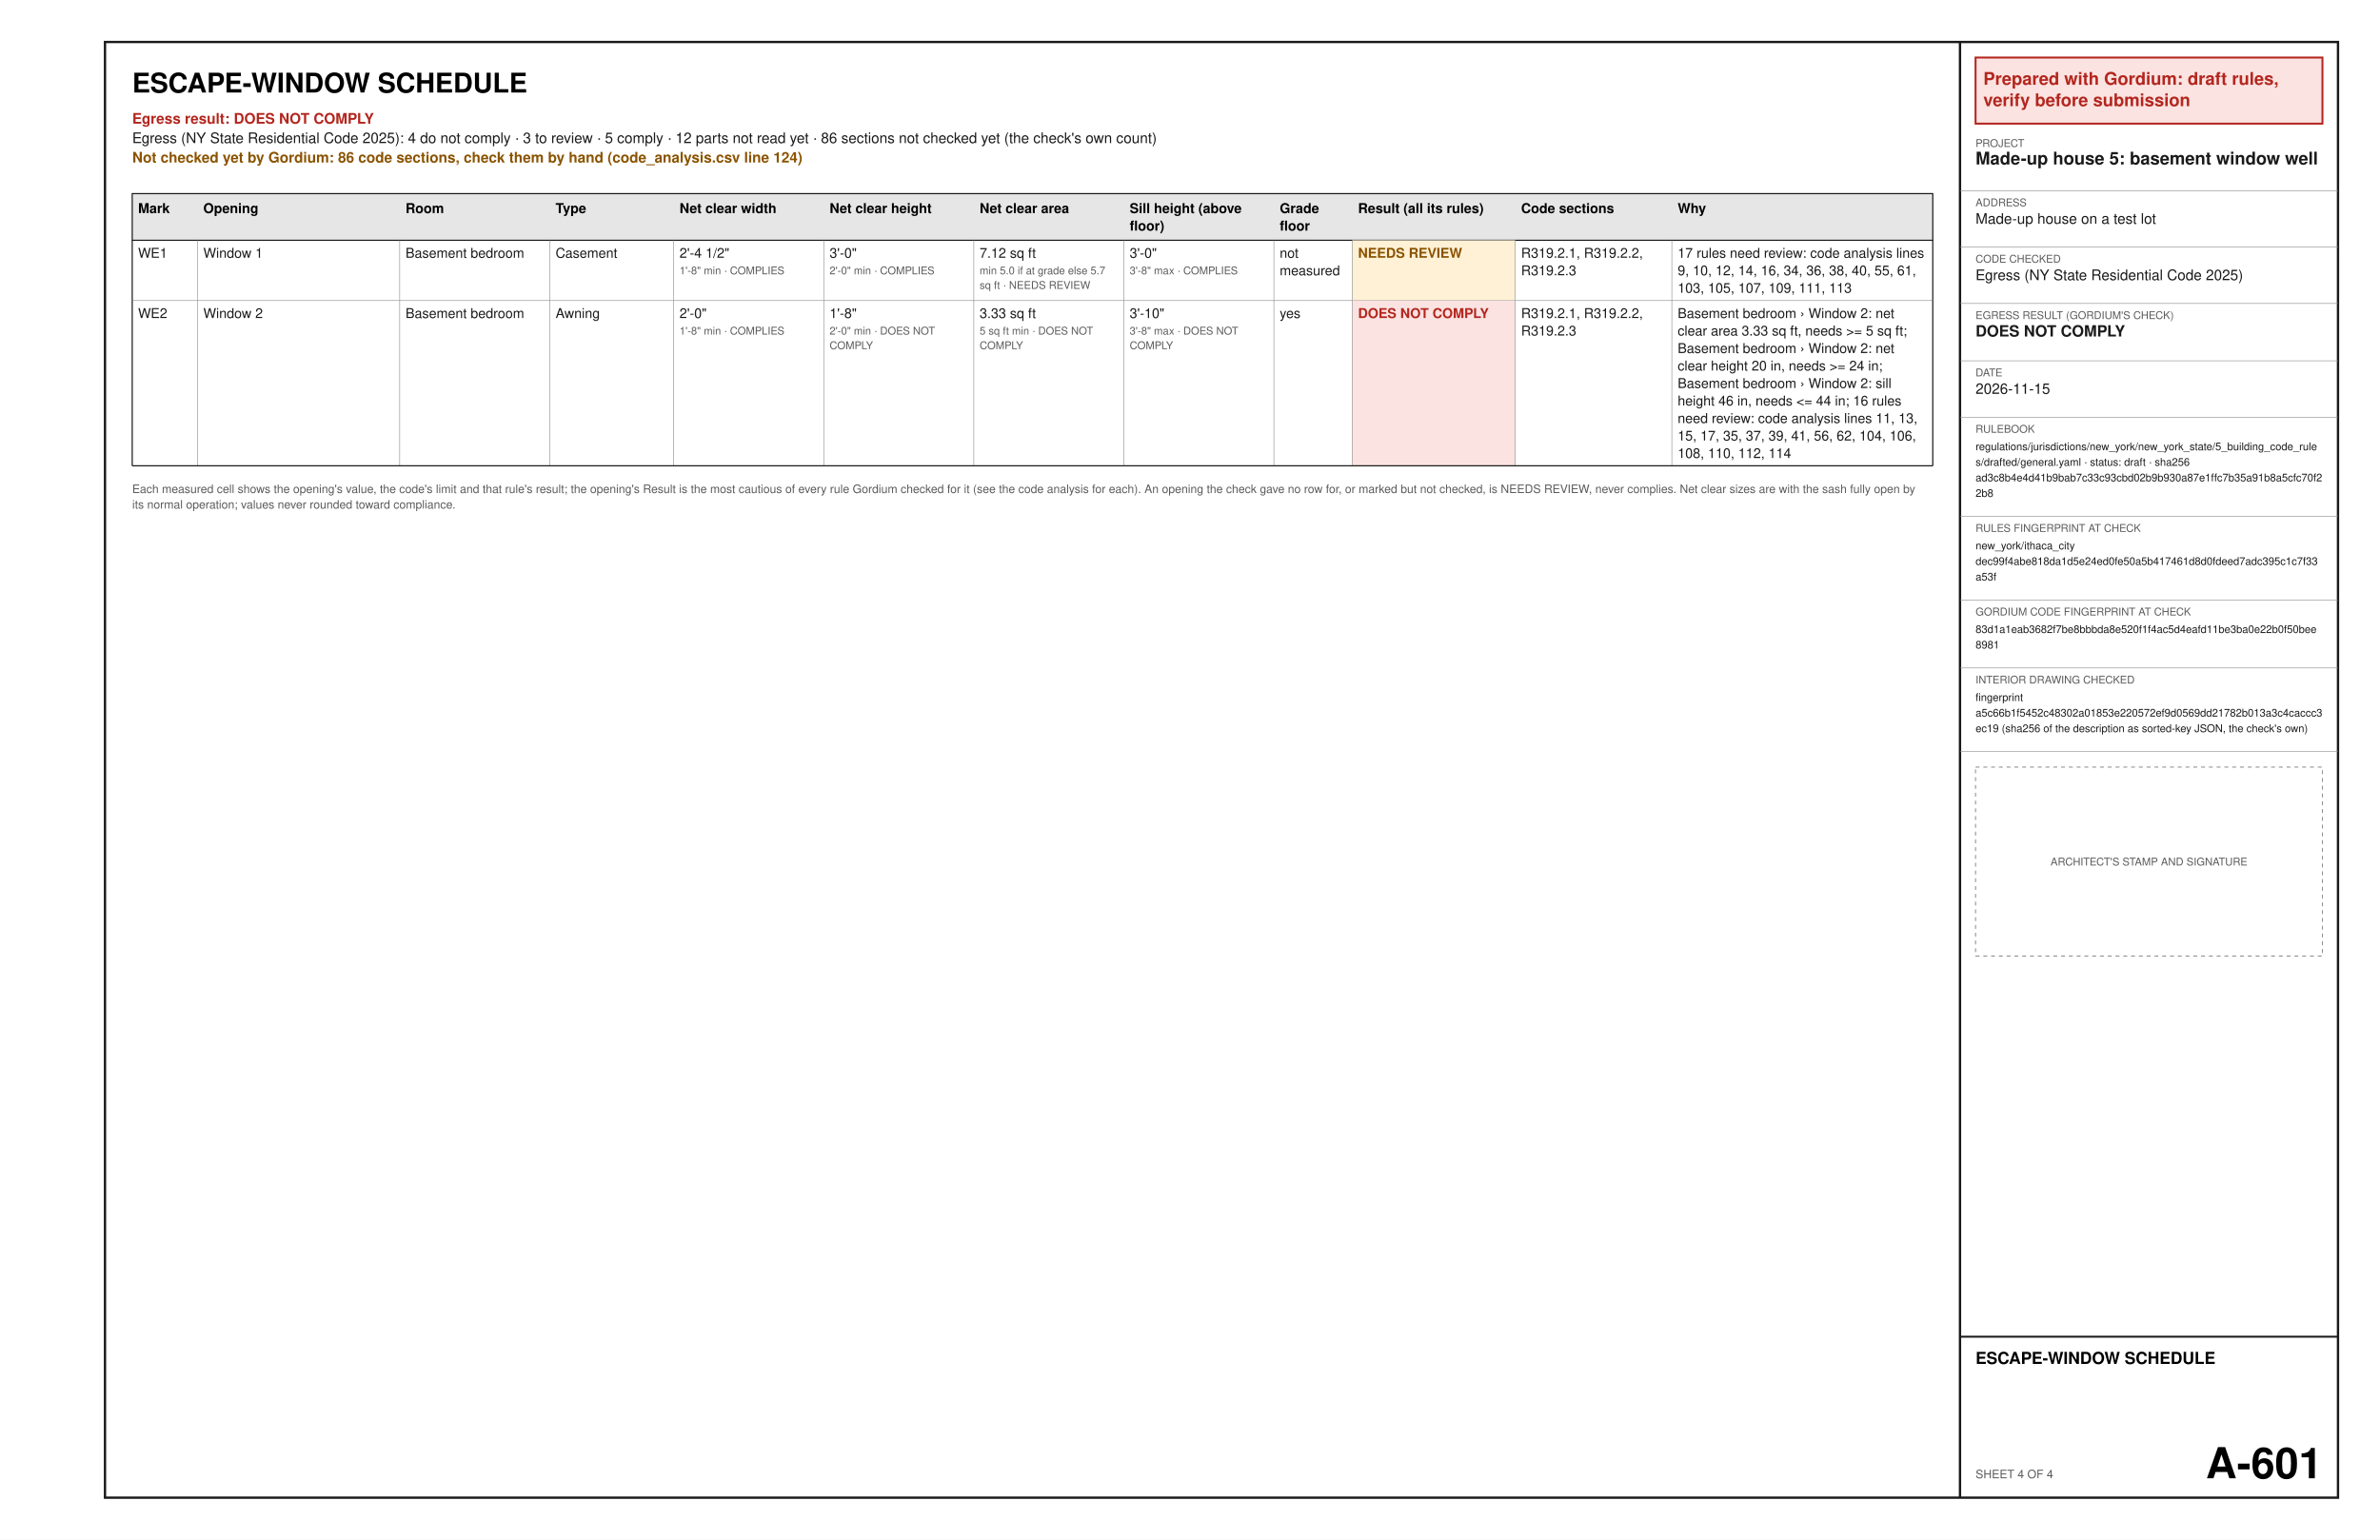
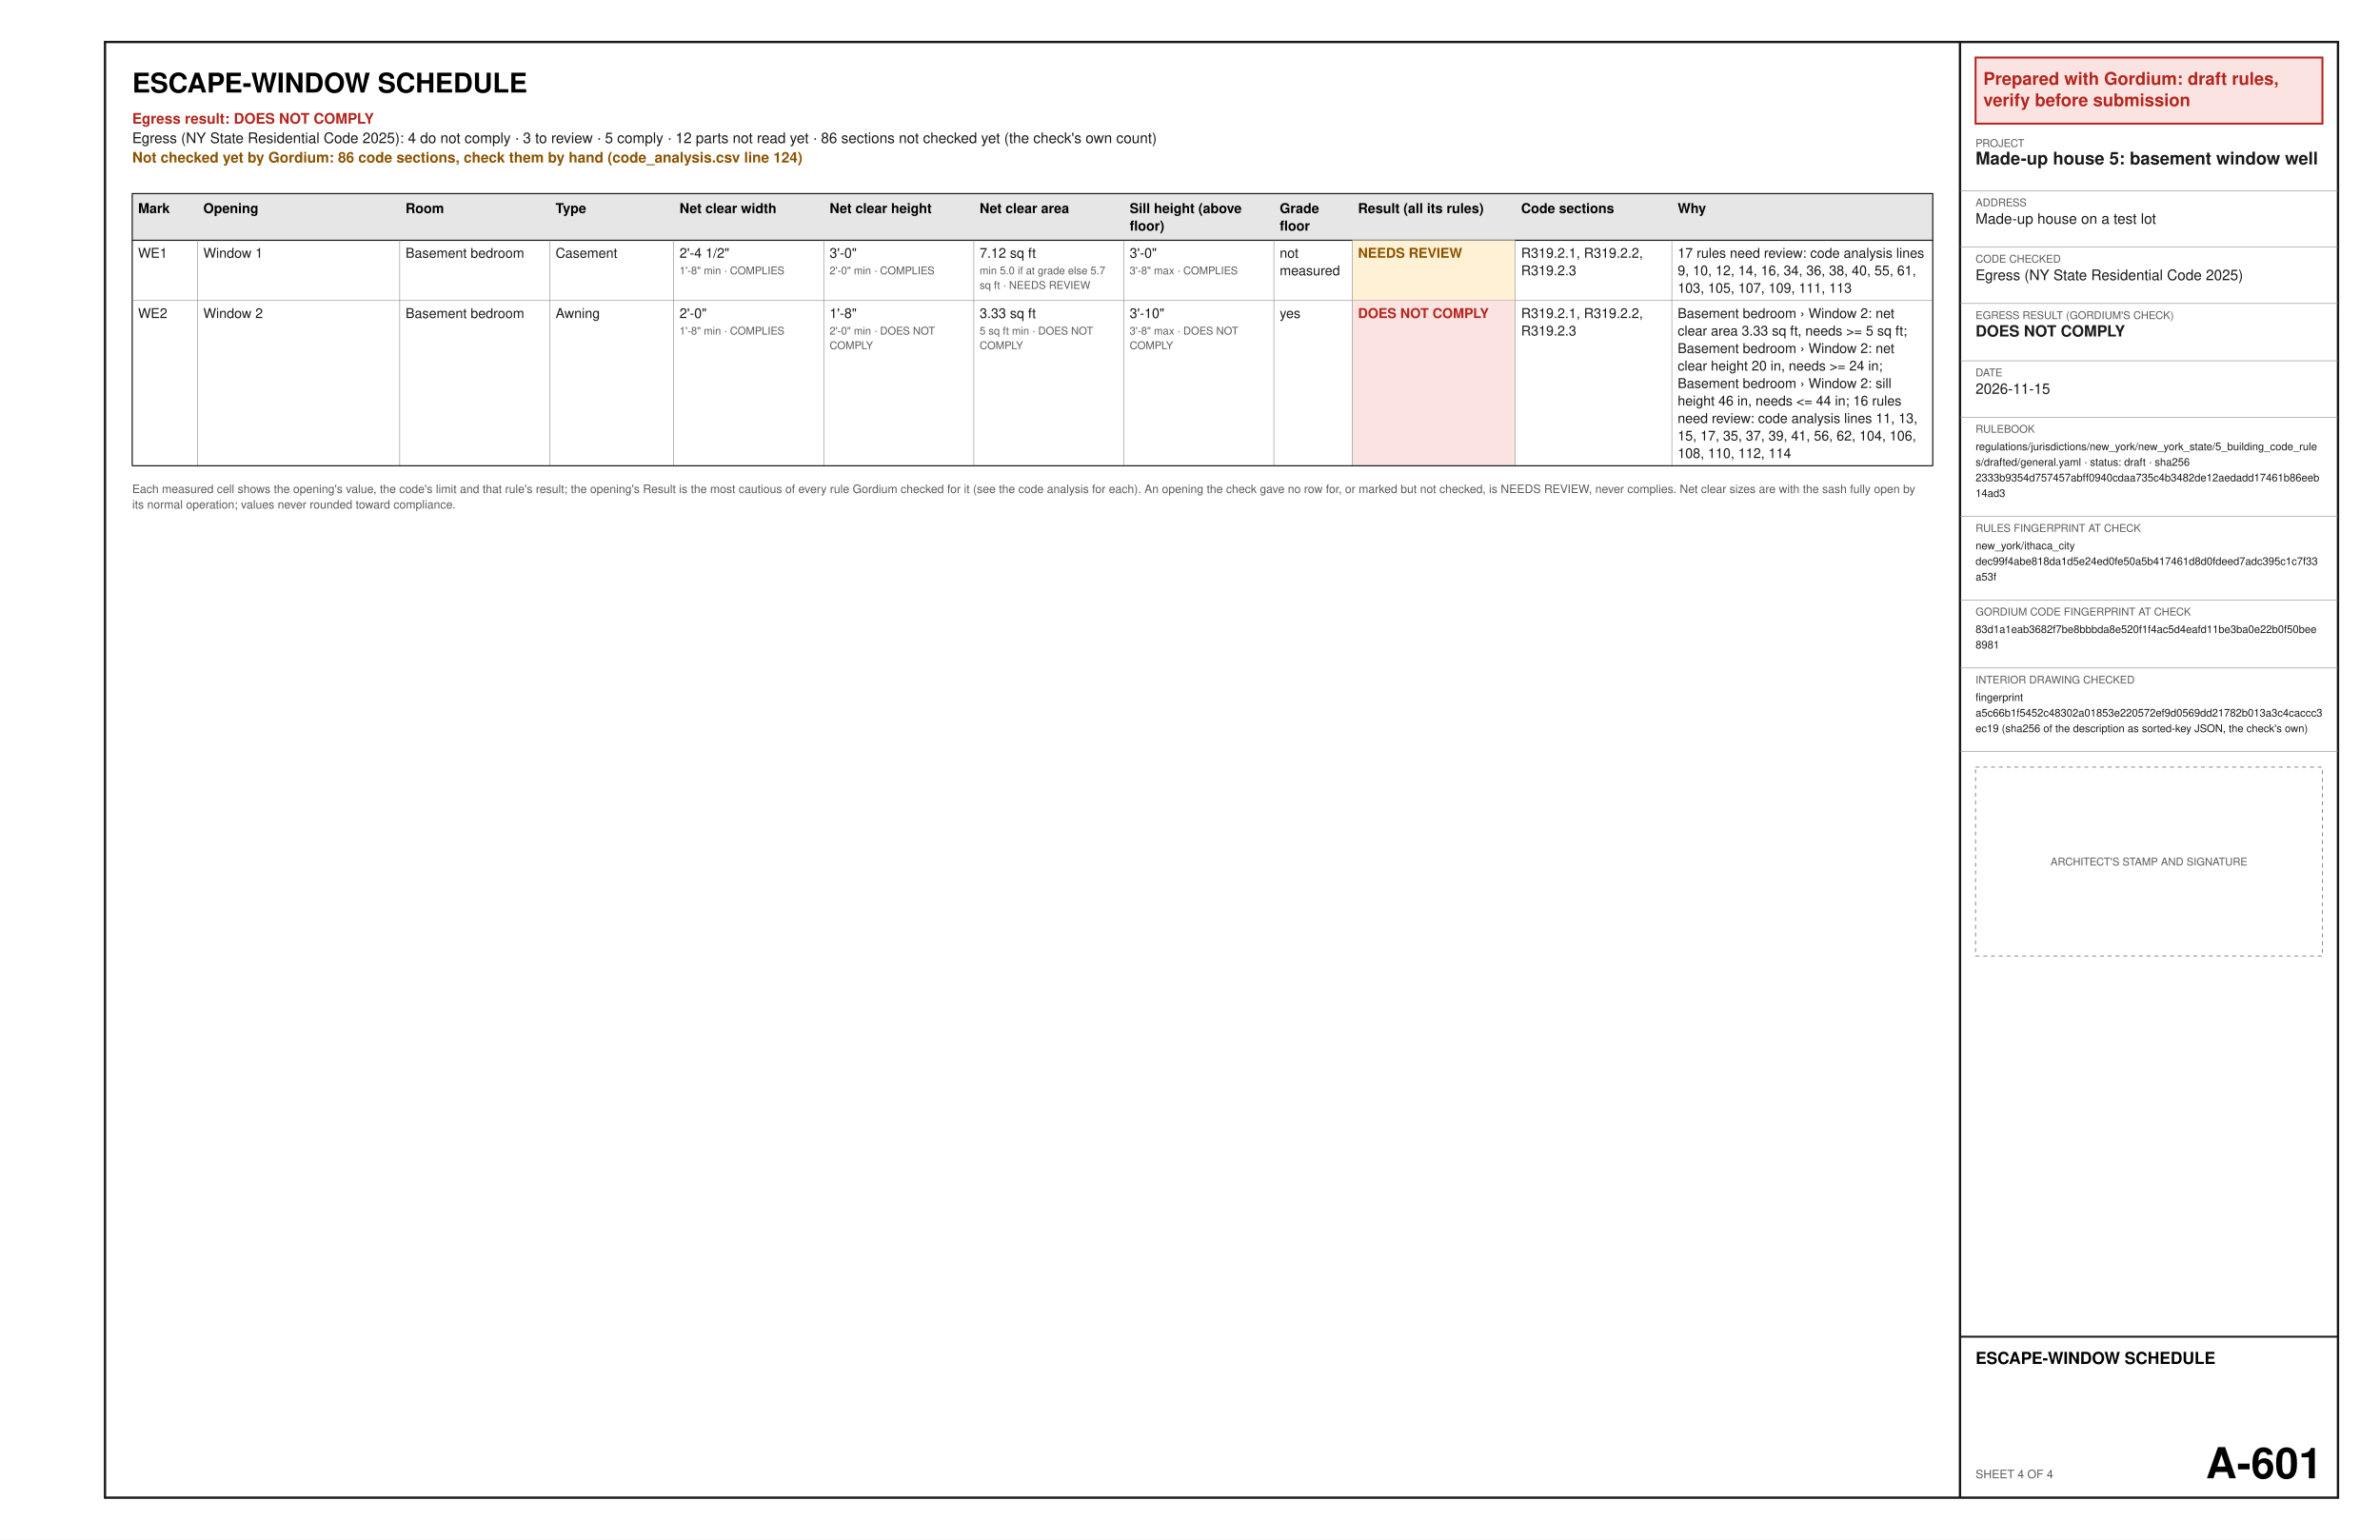
<svg xmlns="http://www.w3.org/2000/svg" width="17in" height="11in" viewBox="0 0 1224 792" font-family="Helvetica, Arial, sans-serif">
  <rect x="0" y="0" width="1224" height="792" fill="#ffffff" />
  <text x="68" y="47.6" font-size="14" font-weight="bold" text-anchor="start" fill="#000000" xml:space="preserve">ESCAPE-WINDOW SCHEDULE</text>
  <text x="68" y="63.6" font-size="7.5" font-weight="bold" text-anchor="start" fill="#b3261e" xml:space="preserve">Egress result: DOES NOT COMPLY</text>
  <text x="68" y="73.6" font-size="7.5" text-anchor="start" fill="#1a1a1a" xml:space="preserve">Egress (NY State Residential Code 2025): 4 do not comply · 3 to review · 5 comply · 12 parts not read yet · 86 sections not checked yet (the check's own count)</text>
  <text x="68" y="83.6" font-size="7.5" font-weight="bold" text-anchor="start" fill="#8a5300" xml:space="preserve">Not checked yet by Gordium: 86 code sections, check them by hand (code_analysis.csv line 124)</text>
  <polygon points="68,99.6 994,99.6 994,123.6 68,123.6" fill="#e6e6e6" stroke="#1a1a1a" stroke-width="0.6" />
  <text x="71" y="109.6" font-size="7" font-weight="bold" text-anchor="start" fill="#000000" xml:space="preserve">Mark</text>
  <text x="104.55" y="109.6" font-size="7" font-weight="bold" text-anchor="start" fill="#000000" xml:space="preserve">Opening</text>
  <text x="208.56" y="109.6" font-size="7" font-weight="bold" text-anchor="start" fill="#000000" xml:space="preserve">Room</text>
  <text x="285.72" y="109.6" font-size="7" font-weight="bold" text-anchor="start" fill="#000000" xml:space="preserve">Type</text>
  <text x="349.47" y="109.6" font-size="7" font-weight="bold" text-anchor="start" fill="#000000" xml:space="preserve">Net clear width</text>
  <text x="426.64" y="109.6" font-size="7" font-weight="bold" text-anchor="start" fill="#000000" xml:space="preserve">Net clear height</text>
  <text x="503.8" y="109.6" font-size="7" font-weight="bold" text-anchor="start" fill="#000000" xml:space="preserve">Net clear area</text>
  <text x="580.97" y="109.6" font-size="7" font-weight="bold" text-anchor="start" fill="#000000" xml:space="preserve">Sill height (above</text>
  <text x="580.97" y="118.6" font-size="7" font-weight="bold" text-anchor="start" fill="#000000" xml:space="preserve">floor)</text>
  <text x="658.14" y="109.6" font-size="7" font-weight="bold" text-anchor="start" fill="#000000" xml:space="preserve">Grade</text>
  <text x="658.14" y="118.6" font-size="7" font-weight="bold" text-anchor="start" fill="#000000" xml:space="preserve">floor</text>
  <text x="698.4" y="109.6" font-size="7" font-weight="bold" text-anchor="start" fill="#000000" xml:space="preserve">Result (all its rules)</text>
  <text x="782.28" y="109.6" font-size="7" font-weight="bold" text-anchor="start" fill="#000000" xml:space="preserve">Code sections</text>
  <text x="862.8" y="109.6" font-size="7" font-weight="bold" text-anchor="start" fill="#000000" xml:space="preserve">Why</text>
  <text x="71" y="132.6" font-size="7" text-anchor="start" fill="#1a1a1a" xml:space="preserve">WE1</text>
  <text x="104.55" y="132.6" font-size="7" text-anchor="start" fill="#1a1a1a" xml:space="preserve">Window 1</text>
  <text x="208.56" y="132.6" font-size="7" text-anchor="start" fill="#1a1a1a" xml:space="preserve">Basement bedroom</text>
  <text x="285.72" y="132.6" font-size="7" text-anchor="start" fill="#1a1a1a" xml:space="preserve">Casement</text>
  <text x="349.47" y="132.6" font-size="7" text-anchor="start" fill="#1a1a1a" xml:space="preserve">2'-4 1/2"</text>
  <text x="349.47" y="141.1" font-size="5.5" text-anchor="start" fill="#5a5a5a" xml:space="preserve">1'-8" min · COMPLIES</text>
  <text x="426.64" y="132.6" font-size="7" text-anchor="start" fill="#1a1a1a" xml:space="preserve">3'-0"</text>
  <text x="426.64" y="141.1" font-size="5.5" text-anchor="start" fill="#5a5a5a" xml:space="preserve">2'-0" min · COMPLIES</text>
  <text x="503.8" y="132.6" font-size="7" text-anchor="start" fill="#1a1a1a" xml:space="preserve">7.12 sq ft</text>
  <text x="503.8" y="141.1" font-size="5.5" text-anchor="start" fill="#5a5a5a" xml:space="preserve">min 5.0 if at grade else 5.7</text>
  <text x="503.8" y="148.6" font-size="5.5" text-anchor="start" fill="#5a5a5a" xml:space="preserve">sq ft · NEEDS REVIEW</text>
  <text x="580.97" y="132.6" font-size="7" text-anchor="start" fill="#1a1a1a" xml:space="preserve">3'-0"</text>
  <text x="580.97" y="141.1" font-size="5.5" text-anchor="start" fill="#5a5a5a" xml:space="preserve">3'-8" max · COMPLIES</text>
  <text x="658.14" y="132.6" font-size="7" text-anchor="start" fill="#1a1a1a" xml:space="preserve">not</text>
  <text x="658.14" y="141.6" font-size="7" text-anchor="start" fill="#1a1a1a" xml:space="preserve">measured</text>
  <polygon points="695.4,123.6 779.28,123.6 779.28,154.6 695.4,154.6" fill="#fff1d6" />
  <text x="698.4" y="132.6" font-size="7" font-weight="bold" text-anchor="start" fill="#8a5300" xml:space="preserve">NEEDS REVIEW</text>
  <text x="782.28" y="132.6" font-size="7" text-anchor="start" fill="#1a1a1a" xml:space="preserve">R319.2.1, R319.2.2,</text>
  <text x="782.28" y="141.6" font-size="7" text-anchor="start" fill="#1a1a1a" xml:space="preserve">R319.2.3</text>
  <text x="862.8" y="132.6" font-size="7" text-anchor="start" fill="#1a1a1a" xml:space="preserve">17 rules need review: code analysis lines</text>
  <text x="862.8" y="141.6" font-size="7" text-anchor="start" fill="#1a1a1a" xml:space="preserve">9, 10, 12, 14, 16, 34, 36, 38, 40, 55, 61,</text>
  <text x="862.8" y="150.6" font-size="7" text-anchor="start" fill="#1a1a1a" xml:space="preserve">103, 105, 107, 109, 111, 113</text>
  <line x1="68" y1="154.6" x2="994" y2="154.6" stroke="#8c8c8c" stroke-width="0.3" />
  <line x1="101.55" y1="123.6" x2="101.55" y2="154.6" stroke="#8c8c8c" stroke-width="0.3" />
  <line x1="205.56" y1="123.6" x2="205.56" y2="154.6" stroke="#8c8c8c" stroke-width="0.3" />
  <line x1="282.72" y1="123.6" x2="282.72" y2="154.6" stroke="#8c8c8c" stroke-width="0.3" />
  <line x1="346.47" y1="123.6" x2="346.47" y2="154.6" stroke="#8c8c8c" stroke-width="0.3" />
  <line x1="423.64" y1="123.6" x2="423.64" y2="154.6" stroke="#8c8c8c" stroke-width="0.3" />
  <line x1="500.8" y1="123.6" x2="500.8" y2="154.6" stroke="#8c8c8c" stroke-width="0.3" />
  <line x1="577.97" y1="123.6" x2="577.97" y2="154.6" stroke="#8c8c8c" stroke-width="0.3" />
  <line x1="655.14" y1="123.6" x2="655.14" y2="154.6" stroke="#8c8c8c" stroke-width="0.3" />
  <line x1="695.4" y1="123.6" x2="695.4" y2="154.6" stroke="#8c8c8c" stroke-width="0.3" />
  <line x1="779.28" y1="123.6" x2="779.28" y2="154.6" stroke="#8c8c8c" stroke-width="0.3" />
  <line x1="859.8" y1="123.6" x2="859.8" y2="154.6" stroke="#8c8c8c" stroke-width="0.3" />
  <line x1="68" y1="123.6" x2="68" y2="154.6" stroke="#1a1a1a" stroke-width="0.6" />
  <line x1="994" y1="123.6" x2="994" y2="154.6" stroke="#1a1a1a" stroke-width="0.6" />
  <text x="71" y="163.6" font-size="7" text-anchor="start" fill="#1a1a1a" xml:space="preserve">WE2</text>
  <text x="104.55" y="163.6" font-size="7" text-anchor="start" fill="#1a1a1a" xml:space="preserve">Window 2</text>
  <text x="208.56" y="163.6" font-size="7" text-anchor="start" fill="#1a1a1a" xml:space="preserve">Basement bedroom</text>
  <text x="285.72" y="163.6" font-size="7" text-anchor="start" fill="#1a1a1a" xml:space="preserve">Awning</text>
  <text x="349.47" y="163.6" font-size="7" text-anchor="start" fill="#1a1a1a" xml:space="preserve">2'-0"</text>
  <text x="349.47" y="172.1" font-size="5.5" text-anchor="start" fill="#5a5a5a" xml:space="preserve">1'-8" min · COMPLIES</text>
  <text x="426.64" y="163.6" font-size="7" text-anchor="start" fill="#1a1a1a" xml:space="preserve">1'-8"</text>
  <text x="426.64" y="172.1" font-size="5.5" text-anchor="start" fill="#5a5a5a" xml:space="preserve">2'-0" min · DOES NOT</text>
  <text x="426.64" y="179.6" font-size="5.5" text-anchor="start" fill="#5a5a5a" xml:space="preserve">COMPLY</text>
  <text x="503.8" y="163.6" font-size="7" text-anchor="start" fill="#1a1a1a" xml:space="preserve">3.33 sq ft</text>
  <text x="503.8" y="172.1" font-size="5.5" text-anchor="start" fill="#5a5a5a" xml:space="preserve">5 sq ft min · DOES NOT</text>
  <text x="503.8" y="179.6" font-size="5.5" text-anchor="start" fill="#5a5a5a" xml:space="preserve">COMPLY</text>
  <text x="580.97" y="163.6" font-size="7" text-anchor="start" fill="#1a1a1a" xml:space="preserve">3'-10"</text>
  <text x="580.97" y="172.1" font-size="5.5" text-anchor="start" fill="#5a5a5a" xml:space="preserve">3'-8" max · DOES NOT</text>
  <text x="580.97" y="179.6" font-size="5.5" text-anchor="start" fill="#5a5a5a" xml:space="preserve">COMPLY</text>
  <text x="658.14" y="163.6" font-size="7" text-anchor="start" fill="#1a1a1a" xml:space="preserve">yes</text>
  <polygon points="695.4,154.6 779.28,154.6 779.28,239.6 695.4,239.6" fill="#fbe3e1" />
  <text x="698.4" y="163.6" font-size="7" font-weight="bold" text-anchor="start" fill="#b3261e" xml:space="preserve">DOES NOT COMPLY</text>
  <text x="782.28" y="163.6" font-size="7" text-anchor="start" fill="#1a1a1a" xml:space="preserve">R319.2.1, R319.2.2,</text>
  <text x="782.28" y="172.6" font-size="7" text-anchor="start" fill="#1a1a1a" xml:space="preserve">R319.2.3</text>
  <text x="862.8" y="163.6" font-size="7" text-anchor="start" fill="#1a1a1a" xml:space="preserve">Basement bedroom › Window 2: net</text>
  <text x="862.8" y="172.6" font-size="7" text-anchor="start" fill="#1a1a1a" xml:space="preserve">clear area 3.33 sq ft, needs &gt;= 5 sq ft;</text>
  <text x="862.8" y="181.6" font-size="7" text-anchor="start" fill="#1a1a1a" xml:space="preserve">Basement bedroom › Window 2: net</text>
  <text x="862.8" y="190.6" font-size="7" text-anchor="start" fill="#1a1a1a" xml:space="preserve">clear height 20 in, needs &gt;= 24 in;</text>
  <text x="862.8" y="199.6" font-size="7" text-anchor="start" fill="#1a1a1a" xml:space="preserve">Basement bedroom › Window 2: sill</text>
  <text x="862.8" y="208.6" font-size="7" text-anchor="start" fill="#1a1a1a" xml:space="preserve">height 46 in, needs &lt;= 44 in; 16 rules</text>
  <text x="862.8" y="217.6" font-size="7" text-anchor="start" fill="#1a1a1a" xml:space="preserve">need review: code analysis lines 11, 13,</text>
  <text x="862.8" y="226.6" font-size="7" text-anchor="start" fill="#1a1a1a" xml:space="preserve">15, 17, 35, 37, 39, 41, 56, 62, 104, 106,</text>
  <text x="862.8" y="235.6" font-size="7" text-anchor="start" fill="#1a1a1a" xml:space="preserve">108, 110, 112, 114</text>
  <line x1="68" y1="239.6" x2="994" y2="239.6" stroke="#8c8c8c" stroke-width="0.3" />
  <line x1="101.55" y1="154.6" x2="101.55" y2="239.6" stroke="#8c8c8c" stroke-width="0.3" />
  <line x1="205.56" y1="154.6" x2="205.56" y2="239.6" stroke="#8c8c8c" stroke-width="0.3" />
  <line x1="282.72" y1="154.6" x2="282.72" y2="239.6" stroke="#8c8c8c" stroke-width="0.3" />
  <line x1="346.47" y1="154.6" x2="346.47" y2="239.6" stroke="#8c8c8c" stroke-width="0.3" />
  <line x1="423.64" y1="154.6" x2="423.64" y2="239.6" stroke="#8c8c8c" stroke-width="0.3" />
  <line x1="500.8" y1="154.6" x2="500.8" y2="239.6" stroke="#8c8c8c" stroke-width="0.3" />
  <line x1="577.97" y1="154.6" x2="577.97" y2="239.6" stroke="#8c8c8c" stroke-width="0.3" />
  <line x1="655.14" y1="154.6" x2="655.14" y2="239.6" stroke="#8c8c8c" stroke-width="0.3" />
  <line x1="695.4" y1="154.6" x2="695.4" y2="239.6" stroke="#8c8c8c" stroke-width="0.3" />
  <line x1="779.28" y1="154.6" x2="779.28" y2="239.6" stroke="#8c8c8c" stroke-width="0.3" />
  <line x1="859.8" y1="154.6" x2="859.8" y2="239.6" stroke="#8c8c8c" stroke-width="0.3" />
  <line x1="68" y1="154.6" x2="68" y2="239.6" stroke="#1a1a1a" stroke-width="0.6" />
  <line x1="994" y1="154.6" x2="994" y2="239.6" stroke="#1a1a1a" stroke-width="0.6" />
  <line x1="68" y1="239.6" x2="994" y2="239.6" stroke="#1a1a1a" stroke-width="0.6" />
  <text x="68" y="253.6" font-size="6" text-anchor="start" fill="#5a5a5a" xml:space="preserve">Each measured cell shows the opening's value, the code's limit and that rule's result; the opening's Result is the most cautious of every rule Gordium checked for it (see the code analysis for each). An opening the check gave no row for, or marked but not checked, is NEEDS REVIEW, never complies. Net clear sizes are with the sash fully open by</text>
  <text x="68" y="261.6" font-size="6" text-anchor="start" fill="#5a5a5a" xml:space="preserve">its normal operation; values never rounded toward compliance.</text>
  <polygon points="54,21.6 1202.4,21.6 1202.4,770.4 54,770.4" fill="none" stroke="#1a1a1a" stroke-width="1.2" />
  <line x1="1008" y1="21.6" x2="1008" y2="770.4" stroke="#1a1a1a" stroke-width="1.2" />
  <polygon points="1016,29.6 1194.4,29.6 1194.4,63.6 1016,63.6" fill="#fbe3e1" stroke="#b3261e" stroke-width="1" />
  <text x="1020" y="43.6" font-size="9" font-weight="bold" text-anchor="start" fill="#b3261e" xml:space="preserve">Prepared with Gordium: draft rules,</text>
  <text x="1020" y="54.6" font-size="9" font-weight="bold" text-anchor="start" fill="#b3261e" xml:space="preserve">verify before submission</text>
  <text x="1016" y="75.6" font-size="5.5" text-anchor="start" fill="#5a5a5a" xml:space="preserve">PROJECT</text>
  <text x="1016" y="84.6" font-size="9" font-weight="bold" text-anchor="start" fill="#1a1a1a" xml:space="preserve">Made-up house 5: basement window well</text>
  <line x1="1008" y1="98.1" x2="1202.4" y2="98.1" stroke="#8c8c8c" stroke-width="0.3" />
  <text x="1016" y="106.1" font-size="5.5" text-anchor="start" fill="#5a5a5a" xml:space="preserve">ADDRESS</text>
  <text x="1016" y="115.1" font-size="7.5" text-anchor="start" fill="#1a1a1a" xml:space="preserve">Made-up house on a test lot</text>
  <line x1="1008" y1="127.1" x2="1202.4" y2="127.1" stroke="#8c8c8c" stroke-width="0.3" />
  <text x="1016" y="135.1" font-size="5.5" text-anchor="start" fill="#5a5a5a" xml:space="preserve">CODE CHECKED</text>
  <text x="1016" y="144.1" font-size="7.5" text-anchor="start" fill="#1a1a1a" xml:space="preserve">Egress (NY State Residential Code 2025)</text>
  <line x1="1008" y1="156.1" x2="1202.4" y2="156.1" stroke="#8c8c8c" stroke-width="0.3" />
  <text x="1016" y="164.1" font-size="5.5" text-anchor="start" fill="#5a5a5a" xml:space="preserve">EGRESS RESULT (GORDIUM'S CHECK)</text>
  <text x="1016" y="173.1" font-size="8" font-weight="bold" text-anchor="start" fill="#1a1a1a" xml:space="preserve">DOES NOT COMPLY</text>
  <line x1="1008" y1="185.6" x2="1202.4" y2="185.6" stroke="#8c8c8c" stroke-width="0.3" />
  <text x="1016" y="193.6" font-size="5.5" text-anchor="start" fill="#5a5a5a" xml:space="preserve">DATE</text>
  <text x="1016" y="202.6" font-size="7.5" text-anchor="start" fill="#1a1a1a" xml:space="preserve">2026-11-15</text>
  <line x1="1008" y1="214.6" x2="1202.4" y2="214.6" stroke="#8c8c8c" stroke-width="0.3" />
  <text x="1016" y="222.6" font-size="5.5" text-anchor="start" fill="#5a5a5a" xml:space="preserve">RULEBOOK</text>
  <text x="1016" y="231.6" font-size="5.5" text-anchor="start" fill="#1a1a1a" xml:space="preserve">regulations/jurisdictions/new_york/new_york_state/5_building_code_rule</text>
  <text x="1016" y="239.6" font-size="5.5" text-anchor="start" fill="#1a1a1a" xml:space="preserve">s/drafted/general.yaml · status: draft · sha256</text>
-   <text x="1016" y="247.6" font-size="5.5" text-anchor="start" fill="#1a1a1a" xml:space="preserve">ad3c8b4e4d41b9bab7c33c93cbd02b9b930a87e1ffc7b35a91b8a5cfc70f2</text>
-   <text x="1016" y="255.6" font-size="5.5" text-anchor="start" fill="#1a1a1a" xml:space="preserve">2b8</text>
+   <text x="1016" y="247.6" font-size="5.5" text-anchor="start" fill="#1a1a1a" xml:space="preserve">2333b9354d757457abff0940cdaa735c4b3482de12aedadd17461b86eeb</text>
+   <text x="1016" y="255.6" font-size="5.5" text-anchor="start" fill="#1a1a1a" xml:space="preserve">14ad3</text>
  <line x1="1008" y1="265.6" x2="1202.4" y2="265.6" stroke="#8c8c8c" stroke-width="0.3" />
  <text x="1016" y="273.6" font-size="5.5" text-anchor="start" fill="#5a5a5a" xml:space="preserve">RULES FINGERPRINT AT CHECK</text>
  <text x="1016" y="282.6" font-size="5.5" text-anchor="start" fill="#1a1a1a" xml:space="preserve">new_york/ithaca_city</text>
  <text x="1016" y="290.6" font-size="5.5" text-anchor="start" fill="#1a1a1a" xml:space="preserve">dec99f4abe818da1d5e24ed0fe50a5b417461d8d0fdeed7adc395c1c7f33</text>
  <text x="1016" y="298.6" font-size="5.5" text-anchor="start" fill="#1a1a1a" xml:space="preserve">a53f</text>
  <line x1="1008" y1="308.6" x2="1202.4" y2="308.6" stroke="#8c8c8c" stroke-width="0.3" />
  <text x="1016" y="316.6" font-size="5.5" text-anchor="start" fill="#5a5a5a" xml:space="preserve">GORDIUM CODE FINGERPRINT AT CHECK</text>
  <text x="1016" y="325.6" font-size="5.5" text-anchor="start" fill="#1a1a1a" xml:space="preserve">83d1a1eab3682f7be8bbbda8e520f1f4ac5d4eafd11be3ba0e22b0f50bee</text>
  <text x="1016" y="333.6" font-size="5.5" text-anchor="start" fill="#1a1a1a" xml:space="preserve">8981</text>
  <line x1="1008" y1="343.6" x2="1202.4" y2="343.6" stroke="#8c8c8c" stroke-width="0.3" />
  <text x="1016" y="351.6" font-size="5.5" text-anchor="start" fill="#5a5a5a" xml:space="preserve">INTERIOR DRAWING CHECKED</text>
  <text x="1016" y="360.6" font-size="5.5" text-anchor="start" fill="#1a1a1a" xml:space="preserve">fingerprint</text>
  <text x="1016" y="368.6" font-size="5.5" text-anchor="start" fill="#1a1a1a" xml:space="preserve">a5c66b1f5452c48302a01853e220572ef9d0569dd21782b013a3c4caccc3</text>
  <text x="1016" y="376.6" font-size="5.5" text-anchor="start" fill="#1a1a1a" xml:space="preserve">ec19 (sha256 of the description as sorted-key JSON, the check's own)</text>
  <line x1="1008" y1="386.6" x2="1202.4" y2="386.6" stroke="#8c8c8c" stroke-width="0.3" />
  <polygon points="1016,394.6 1194.4,394.6 1194.4,491.8 1016,491.8" fill="none" stroke="#8c8c8c" stroke-width="0.5" stroke-dasharray="2 2" />
  <text x="1105.2" y="445.2" font-size="5.5" text-anchor="middle" fill="#5a5a5a" xml:space="preserve">ARCHITECT'S STAMP AND SIGNATURE</text>
  <line x1="1008" y1="687.6" x2="1202.4" y2="687.6" stroke="#1a1a1a" stroke-width="1" />
  <text x="1016" y="701.6" font-size="8.5" font-weight="bold" text-anchor="start" fill="#000000" xml:space="preserve">ESCAPE-WINDOW SCHEDULE</text>
  <text x="1016" y="760.4" font-size="6" text-anchor="start" fill="#5a5a5a" xml:space="preserve">SHEET 4 OF 4</text>
  <text x="1194.4" y="760.4" font-size="22" font-weight="bold" text-anchor="end" fill="#000000" xml:space="preserve">A-601</text>
</svg>
